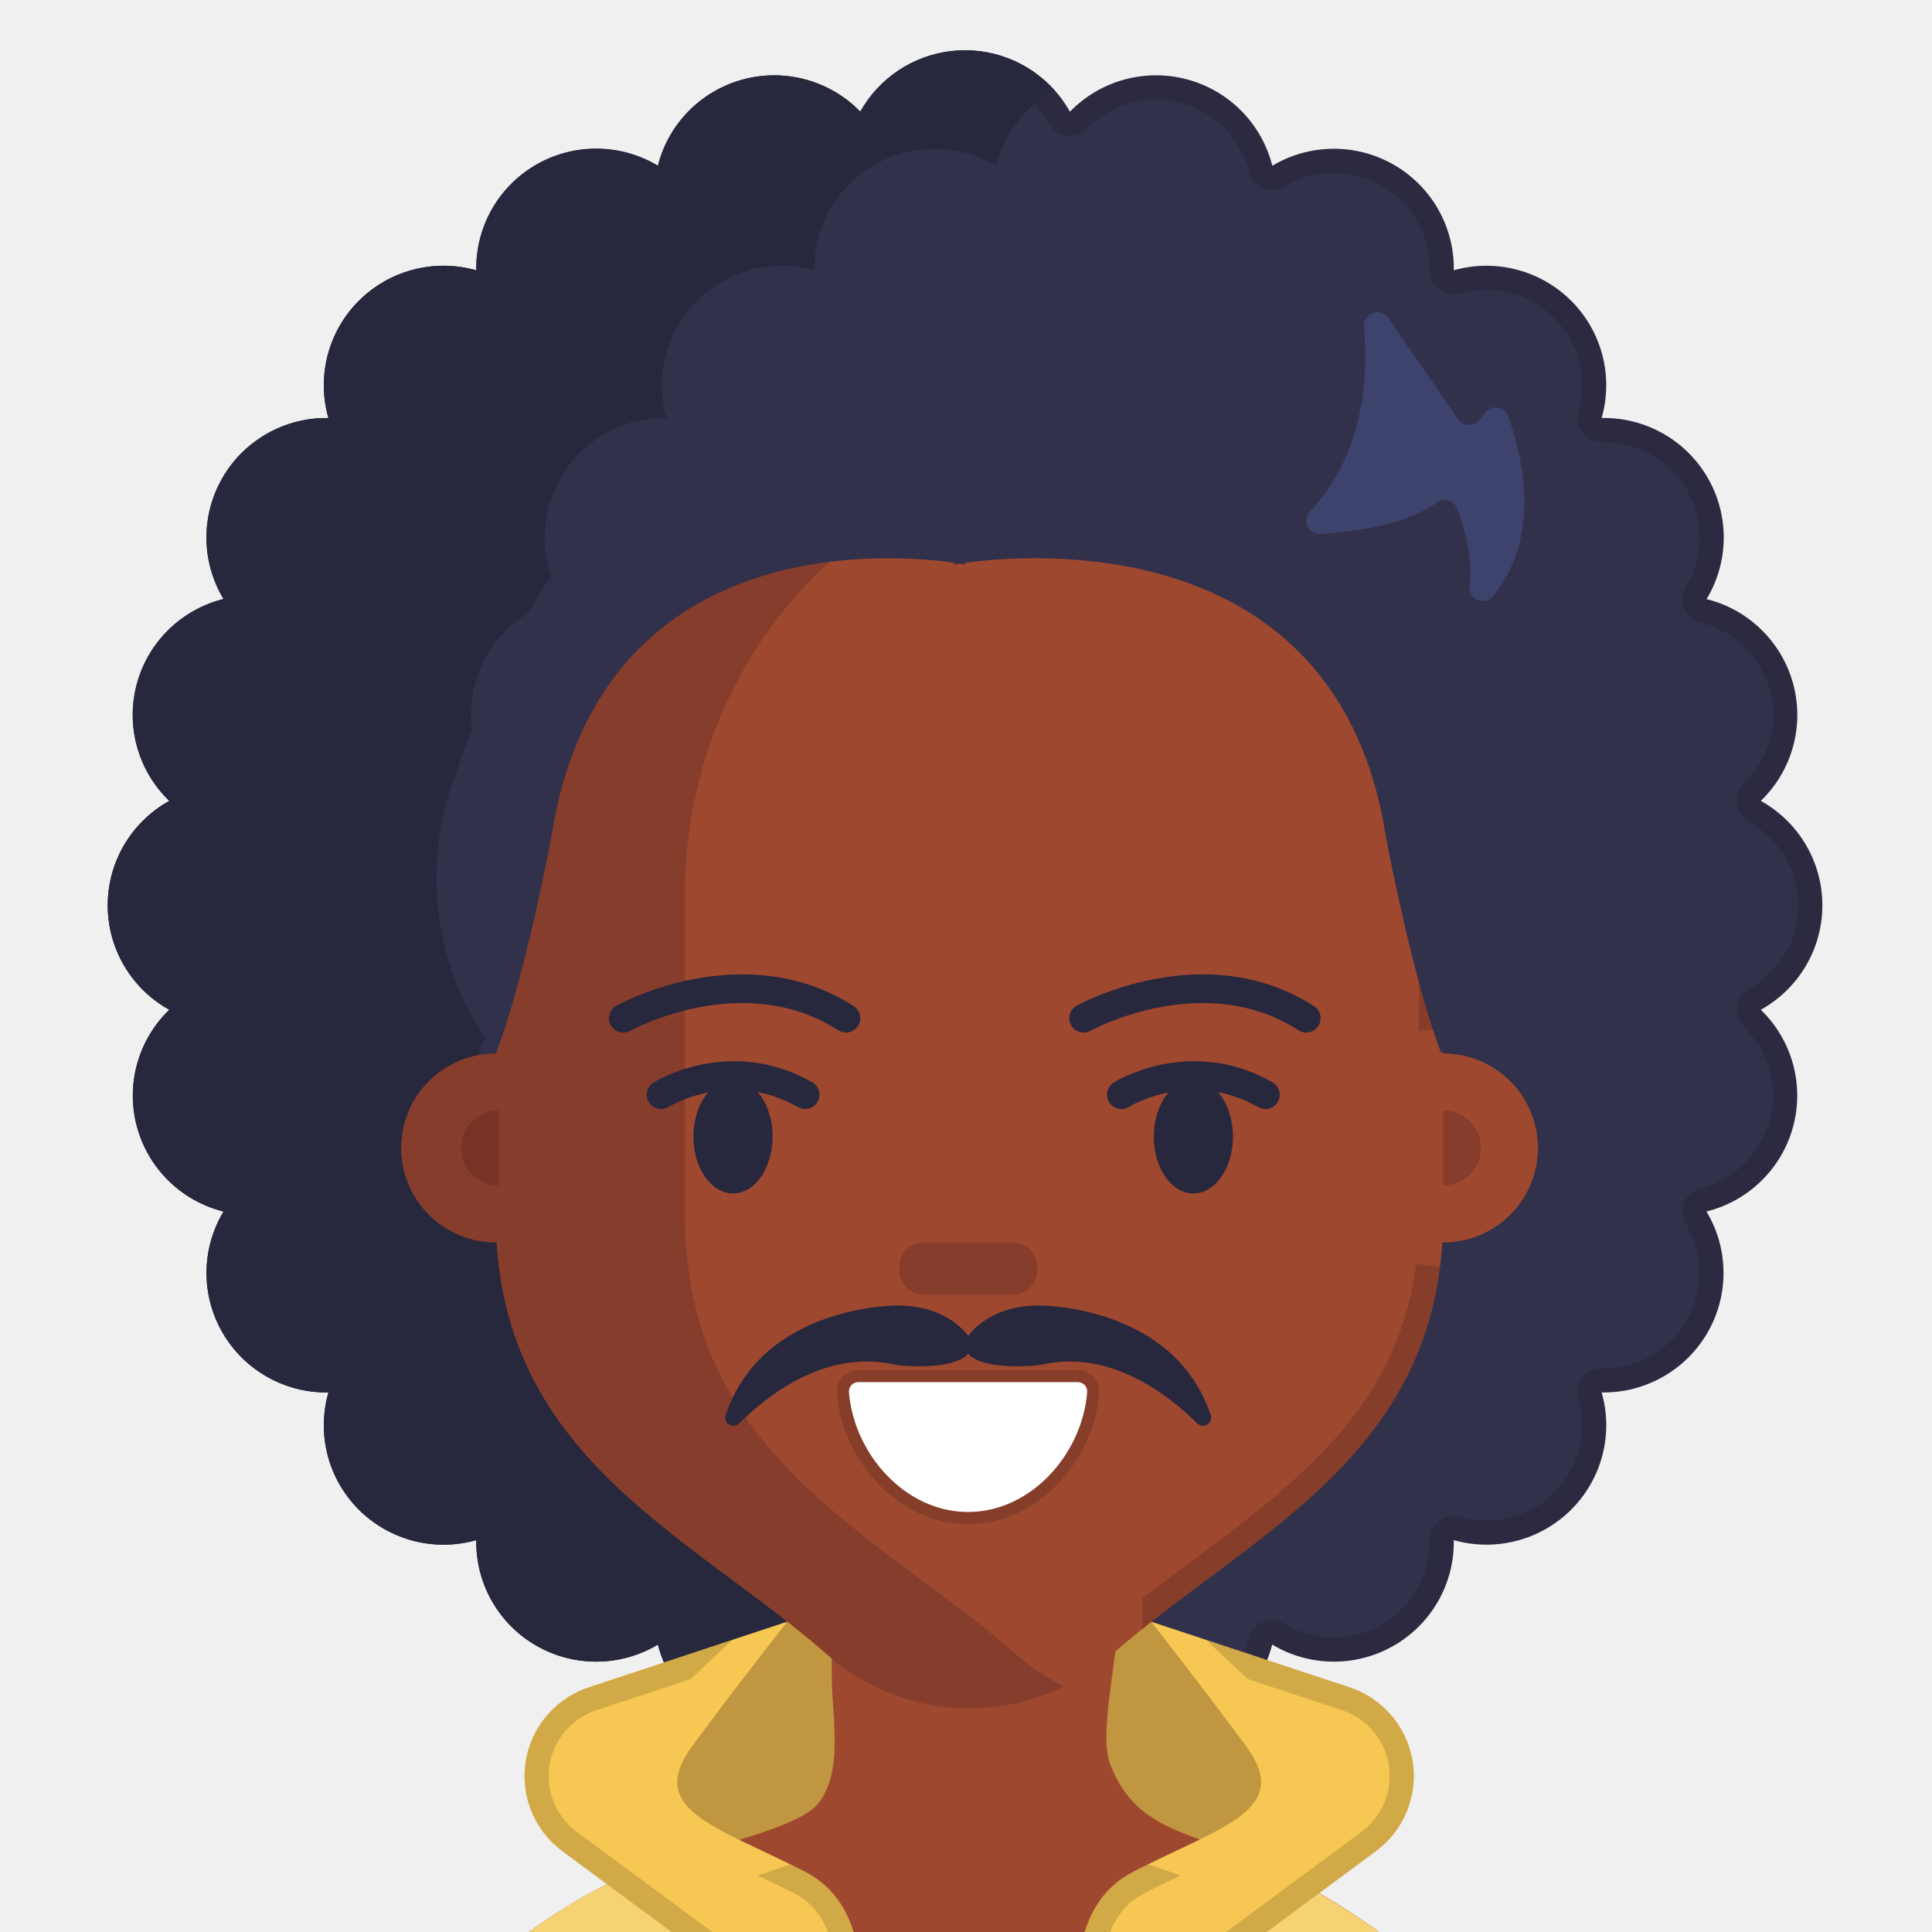
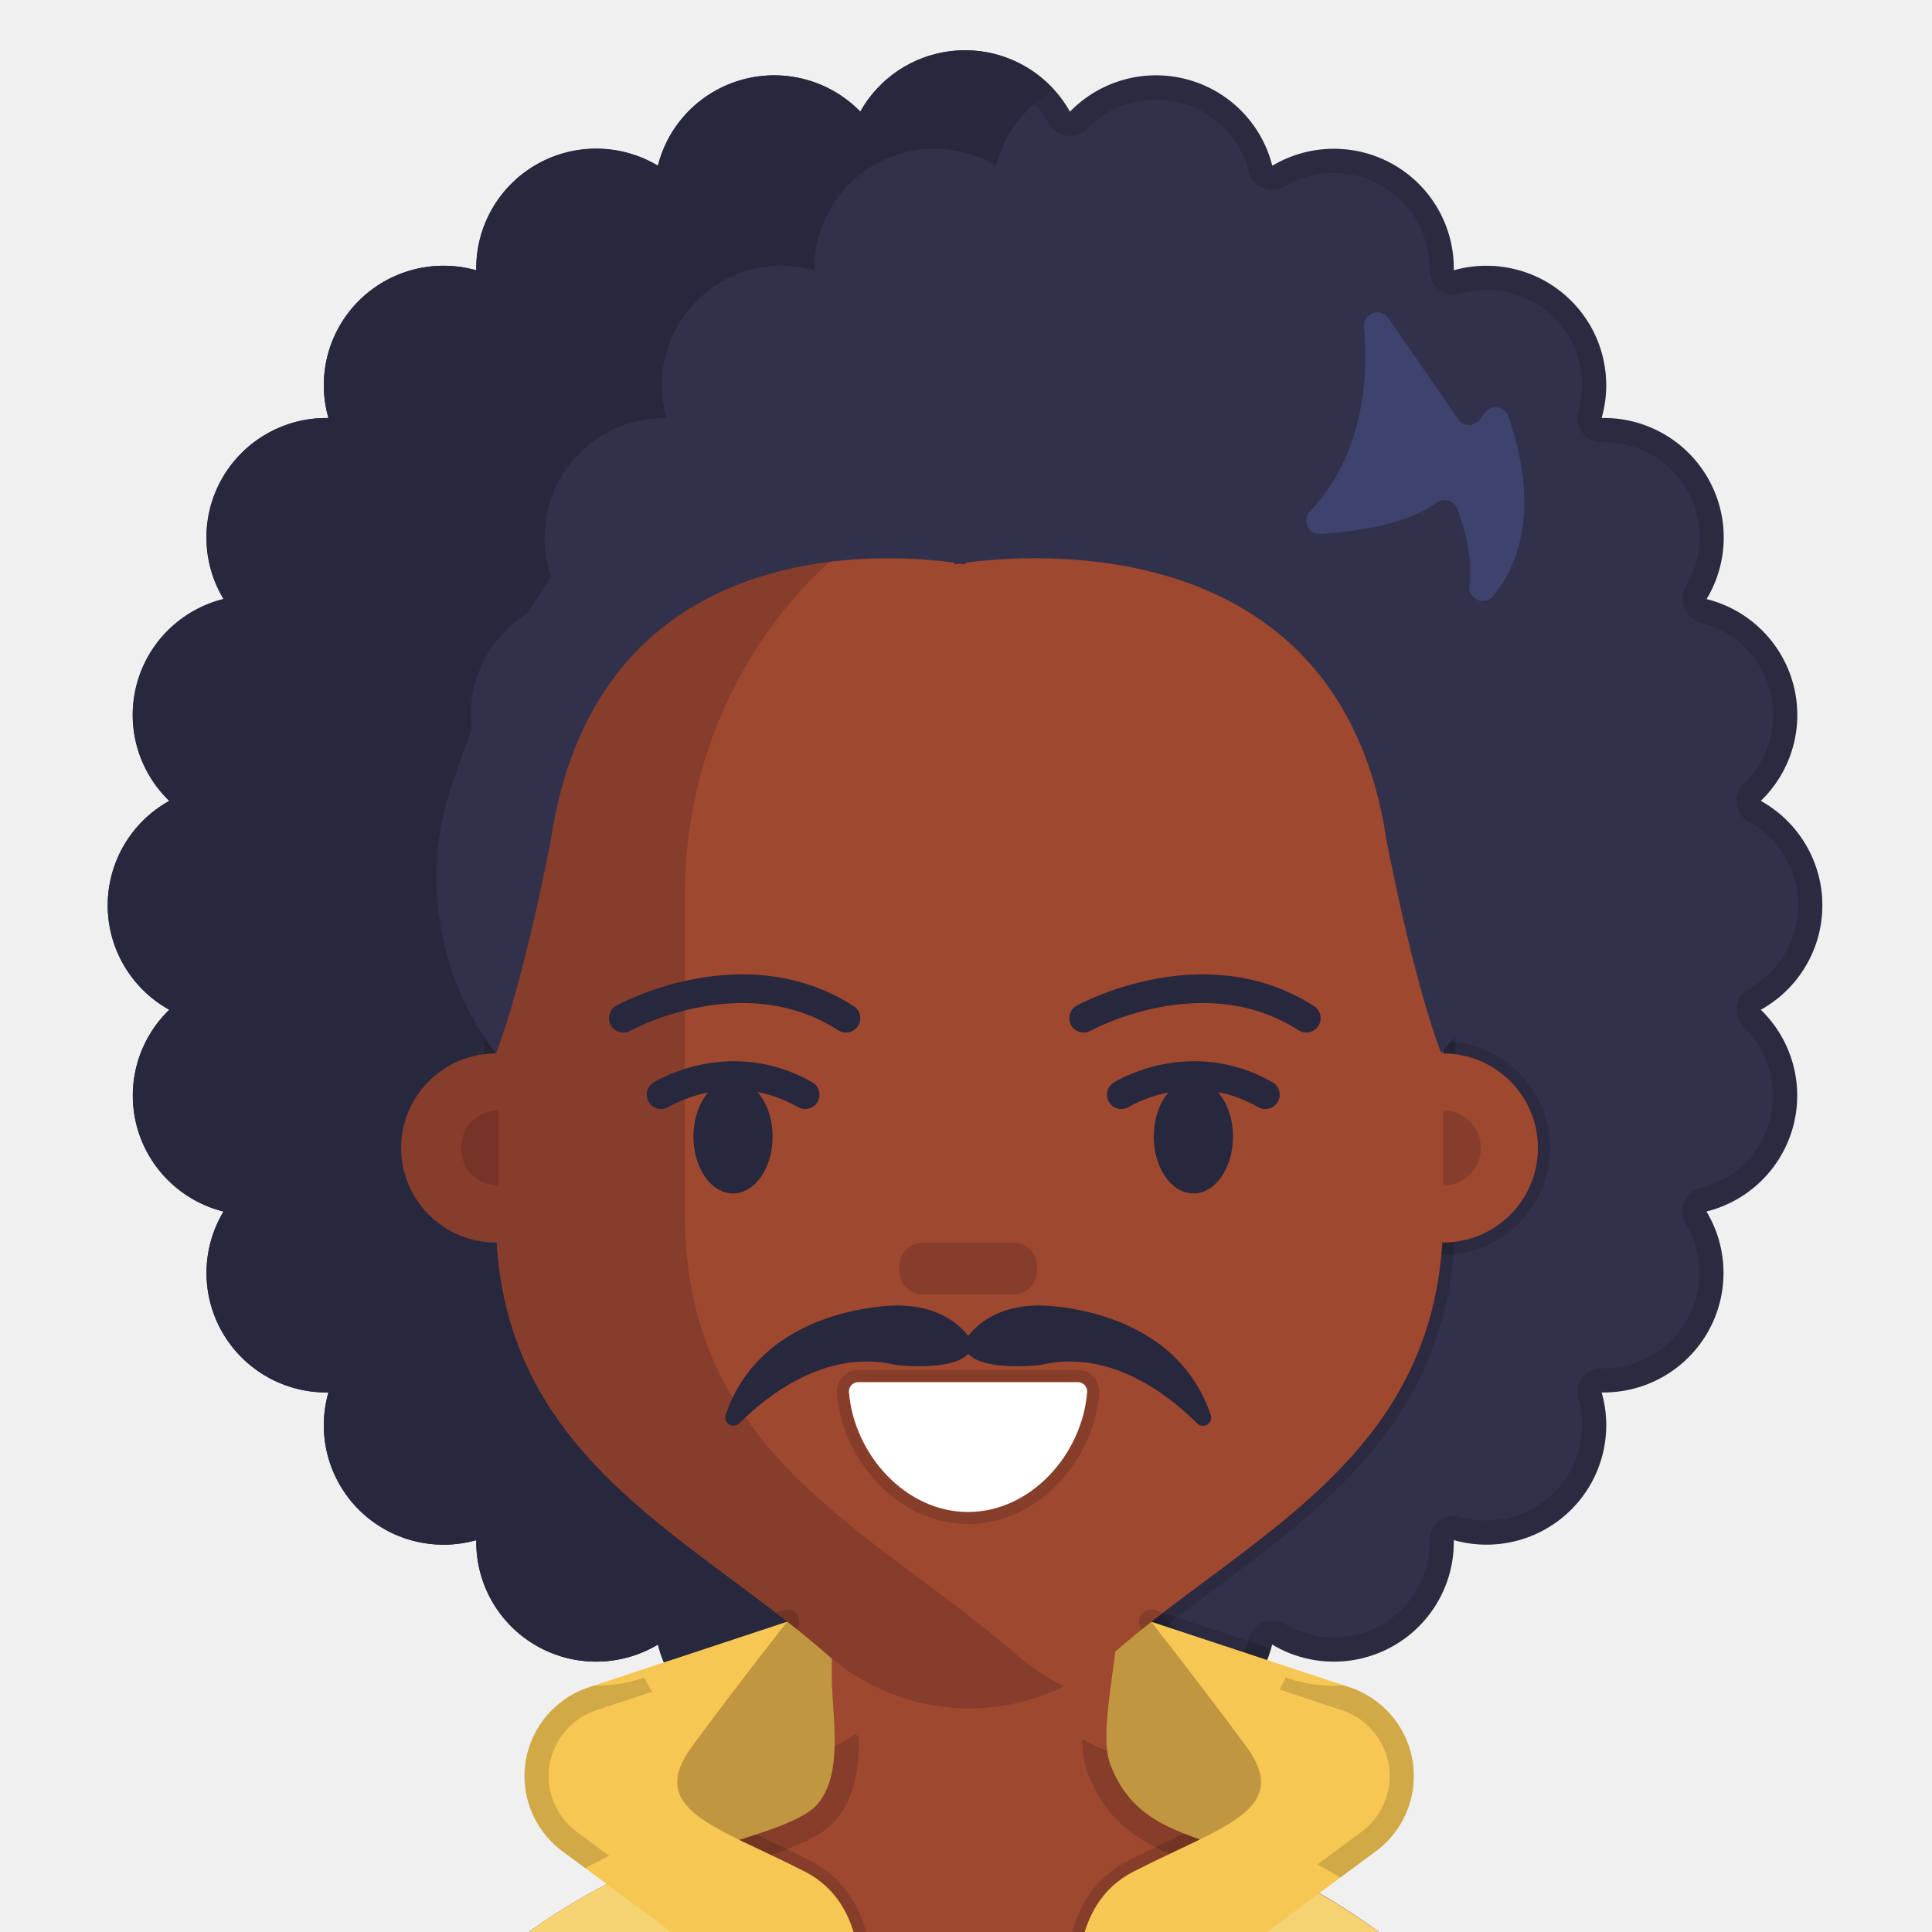
<svg xmlns="http://www.w3.org/2000/svg" id="Layer_1" viewBox="0 0 160 160">
  <defs>
    <style>.cls-1{fill:#f6d372;}.cls-2{fill:#32314b;}.cls-3{fill:#9e4830;}.cls-4{fill:#3e436d;}.cls-5{fill:#fff;}.cls-6{fill:#873d2b;}.cls-7{fill:#773325;}.cls-8{fill:#f6c752;}.cls-9{fill:#c19640;}.cls-10{fill:none;stroke:#27273d;stroke-linecap:round;stroke-width:2.374px;}.cls-11{fill:#e88032;}.cls-12{fill:#27273d;}</style>
  </defs>
  <g id="Avatars">
    <g id="Artboard">
      <g id="Men">
        <g id="Avatar-Users2_7">
          <g id="Icons">
            <g fill="#32314b">
              <path d="M145.819,83.624c3.148-1.746,5.1-5.056,5.1-8.649s-1.952-6.902-5.1-8.649c2.591-2.498,3.62-6.201,2.687-9.673-.933-3.472-3.68-6.166-7.177-7.038,1.862-3.085,1.896-6.936.09-10.054s-5.169-5.011-8.78-4.944c.987-3.451.024-7.164-2.518-9.703-2.542-2.54-6.264-3.508-9.726-2.53.059-3.594-1.84-6.939-4.962-8.736s-6.976-1.767-10.068.081c-.876-3.485-3.578-6.223-7.059-7.153-3.481-.93-7.193.094-9.699,2.676-1.751-3.139-5.071-5.086-8.673-5.086s-6.922,1.946-8.673,5.086c-2.506-2.582-6.219-3.606-9.7-2.676-3.481.93-6.182,3.668-7.059,7.153-3.094-1.862-6.958-1.901-10.089-.101-3.131,1.8-5.034,5.154-4.968,8.757-3.462-.978-7.184-.01-9.726,2.53s-3.506,6.253-2.518,9.703c-3.605-.061-6.959,1.832-8.762,4.945-1.803,3.113-1.772,6.956.082,10.039-3.504.866-6.26,3.562-7.195,7.039-.936,3.477.097,7.186,2.695,9.685-3.148,1.746-5.1,5.056-5.1,8.649s1.952,6.902,5.1,8.649c-2.591,2.499-3.619,6.202-2.687,9.674.933,3.472,3.68,6.167,7.176,7.04-1.851,3.084-1.88,6.927-.074,10.038,1.805,3.111,5.16,5.002,8.765,4.939-.988,3.45-.025,7.164,2.518,9.703,2.542,2.539,6.265,3.506,9.727,2.527-.059,3.596,1.842,6.942,4.967,8.739,3.125,1.797,6.981,1.762,10.073-.09.874,3.487,3.576,6.226,7.058,7.157,3.482.93,7.195-.096,9.7-2.68,1.751,3.139,5.071,5.086,8.673,5.086s6.922-1.946,8.673-5.086c2.505,2.588,6.221,3.616,9.705,2.685,3.484-.93,6.187-3.673,7.06-7.162,3.092,1.853,6.948,1.887,10.073.09,3.125-1.797,5.026-5.142,4.967-8.739,3.462.98,7.184.013,9.727-2.527,2.542-2.539,3.506-6.253,2.518-9.703,3.605.061,6.959-1.832,8.762-4.945,1.803-3.113,1.772-6.956-.082-10.039,3.495-.872,6.243-3.564,7.177-7.034.935-3.47-.09-7.172-2.677-9.673Z" id="ab0" />
            </g>
            <mask id="am0" maskUnits="userSpaceOnUse" x="0" y="0" width="160" height="160">
              <use href="#ab0" fill="#fff" />
              <use href="#ab18" fill="#000" stroke="#000" stroke-width="4" stroke-linejoin="round" />
              <use href="#ab20" fill="#000" stroke="#000" stroke-width="4" stroke-linejoin="round" />
            </mask>
            <use href="#ab0" fill="none" stroke="#000" stroke-opacity="0.15" stroke-width="4" stroke-linejoin="round" mask="url(#am0)" />
+             <mask id="ao1_0" maskUnits="userSpaceOnUse" x="0" y="0" width="160" height="160">
+               <use href="#ab0" fill="#fff" />
+             </mask>
+             <use href="#ab1" fill="none" stroke="#000" stroke-opacity="0.15" stroke-width="2" stroke-linejoin="round" mask="url(#ao1_0)" />
+             <mask id="ao3_0" maskUnits="userSpaceOnUse" x="0" y="0" width="160" height="160">
+               <use href="#ab0" fill="#fff" />
+             </mask>
+             <use href="#ab3" fill="none" stroke="#000" stroke-opacity="0.15" stroke-width="2" stroke-linejoin="round" mask="url(#ao3_0)" />
+             <mask id="ao4_0" maskUnits="userSpaceOnUse" x="0" y="0" width="160" height="160">
+               <use href="#ab0" fill="#fff" />
+             </mask>
+             <use href="#ab4" fill="none" stroke="#000" stroke-opacity="0.15" stroke-width="2" stroke-linejoin="round" mask="url(#ao4_0)" />
+             <mask id="ao5_0" maskUnits="userSpaceOnUse" x="0" y="0" width="160" height="160">
+               <use href="#ab0" fill="#fff" />
+             </mask>
+             <use href="#ab5" fill="none" stroke="#000" stroke-opacity="0.15" stroke-width="2" stroke-linejoin="round" mask="url(#ao5_0)" />
+             <mask id="ao6_0" maskUnits="userSpaceOnUse" x="0" y="0" width="160" height="160">
+               <use href="#ab0" fill="#fff" />
+             </mask>
+             <use href="#ab6" fill="none" stroke="#000" stroke-opacity="0.15" stroke-width="2" stroke-linejoin="round" mask="url(#ao6_0)" />
+             <mask id="ao7_0" maskUnits="userSpaceOnUse" x="0" y="0" width="160" height="160">
+               <use href="#ab0" fill="#fff" />
+             </mask>
+             <use href="#ab7" fill="none" stroke="#000" stroke-opacity="0.15" stroke-width="2" stroke-linejoin="round" mask="url(#ao7_0)" />
+             <mask id="ao17_0" maskUnits="userSpaceOnUse" x="0" y="0" width="160" height="160">
+               <use href="#ab0" fill="#fff" />
+             </mask>
+             <use href="#ab17" fill="none" stroke="#000" stroke-opacity="0.15" stroke-width="2" stroke-linejoin="round" mask="url(#ao17_0)" />
+             <mask id="ao23_0" maskUnits="userSpaceOnUse" x="0" y="0" width="160" height="160">
+               <use href="#ab0" fill="#fff" />
+             </mask>
+             <use href="#ab23" fill="none" stroke="#000" stroke-opacity="0.15" stroke-width="2" stroke-linejoin="round" mask="url(#ao23_0)" />
+             <mask id="ao26_0" maskUnits="userSpaceOnUse" x="0" y="0" width="160" height="160">
+               <use href="#ab0" fill="#fff" />
+             </mask>
+             <use href="#ab26" fill="none" stroke="#000" stroke-opacity="0.15" stroke-width="2" stroke-linejoin="round" mask="url(#ao26_0)" />
            <g fill="#c19640">
              <polygon points="90.221 134.647 90.936 150.846 100.483 154.135 109.289 147.342 95.33 134.301 90.221 134.647" id="ab1" />
            </g>
+             <mask id="am1" maskUnits="userSpaceOnUse" x="0" y="0" width="160" height="160">
+               <use href="#ab1" fill="#fff" />
+               <use href="#ab23" fill="#000" stroke="#000" stroke-width="4" stroke-linejoin="round" />
+               <use href="#ab0" fill="#000" stroke="#000" stroke-width="4" stroke-linejoin="round" />
+               <use href="#ab4" fill="#000" stroke="#000" stroke-width="4" stroke-linejoin="round" />
+               <use href="#ab5" fill="#000" stroke="#000" stroke-width="4" stroke-linejoin="round" />
+               <use href="#ab6" fill="#000" stroke="#000" stroke-width="4" stroke-linejoin="round" />
+             </mask>
+             <use href="#ab1" fill="none" stroke="#000" stroke-opacity="0.15" stroke-width="4" stroke-linejoin="round" mask="url(#am1)" />
            <path id="Path-3" class="cls-12" d="M57.719,24.902c-2.552,2.539-3.519,6.261-2.524,9.717-3.604-.062-6.959,1.83-8.762,4.942-1.803,3.113-1.772,6.956.082,10.038-3.501.872-6.252,3.569-7.185,7.045s.099,7.183,2.695,9.682c-3.15,1.745-5.104,5.055-5.104,8.649s1.954,6.904,5.104,8.649c-2.589,2.499-3.616,6.201-2.684,9.672s3.678,6.165,7.173,7.039c-1.856,3.083-1.888,6.928-.084,10.042s5.159,5.007,8.764,4.946c-.991,3.454-.025,7.172,2.522,9.714s6.275,3.506,9.74,2.52c-.053,3.591,1.849,6.93,4.969,8.723,3.121,1.794,6.971,1.761,10.061-.085.67,2.664,2.419,4.932,4.83,6.261-2.138,2.391-5.306,3.601-8.499,3.247-3.193-.354-6.016-2.229-7.575-5.031-2.505,2.584-6.219,3.61-9.7,2.68-3.482-.93-6.183-3.67-7.058-7.157-3.091,1.852-6.947,1.887-10.072.091-3.125-1.796-5.027-5.14-4.969-8.736-3.463.983-7.188.016-9.731-2.525-2.543-2.541-3.505-6.257-2.513-9.709-3.605.061-6.96-1.833-8.764-4.946-1.804-3.113-1.773-6.957.08-10.041-3.493-.873-6.238-3.565-7.172-7.034-.934-3.469.09-7.169,2.676-9.67-3.148-1.746-5.1-5.056-5.1-8.649s1.952-6.902,5.1-8.649c-2.589-2.5-3.616-6.202-2.683-9.673.932-3.471,3.678-6.166,7.173-7.041-1.86-3.085-1.894-6.934-.087-10.051,1.806-3.117,5.168-5.01,8.777-4.943-.992-3.451-.03-7.167,2.513-9.709,2.543-2.541,6.268-3.508,9.731-2.525-.057-3.594,1.842-6.936,4.964-8.733,3.121-1.797,6.974-1.768,10.067.078.876-3.485,3.578-6.223,7.059-7.153,3.481-.93,7.193.094,9.7,2.676,1.56-2.801,4.383-4.675,7.576-5.03,3.193-.355,6.361.853,8.501,3.243-2.411,1.331-4.162,3.599-4.833,6.264-3.093-1.845-6.946-1.875-10.067-.078s-5.021,5.14-4.964,8.733c-3.46-.986-7.184-.022-9.728,2.517Z" />
            <g fill="#c19640">
              <polygon points="70.303 134.647 69.589 150.846 60.042 154.135 51.239 147.342 65.195 134.301 70.303 134.647" id="ab3" />
            </g>
+             <mask id="am3" maskUnits="userSpaceOnUse" x="0" y="0" width="160" height="160">
+               <use href="#ab3" fill="#fff" />
+               <use href="#ab26" fill="#000" stroke="#000" stroke-width="4" stroke-linejoin="round" />
+               <use href="#ab0" fill="#000" stroke="#000" stroke-width="4" stroke-linejoin="round" />
+               <use href="#ab4" fill="#000" stroke="#000" stroke-width="4" stroke-linejoin="round" />
+               <use href="#ab5" fill="#000" stroke="#000" stroke-width="4" stroke-linejoin="round" />
+               <use href="#ab6" fill="#000" stroke="#000" stroke-width="4" stroke-linejoin="round" />
+             </mask>
+             <use href="#ab3" fill="none" stroke="#000" stroke-opacity="0.15" stroke-width="4" stroke-linejoin="round" mask="url(#am3)" />
            <g fill="#9e4830">
              <path d="M118.966,163.958c-5.929,2.977-12.184,5.26-18.639,6.804-1.449.348-2.914.659-4.394.933-.31.061-.619.115-.932.17-1.129.197-2.265.373-3.401.522l-.449.061c-.844.109-1.701.207-2.537.288-2.864.285-5.762.427-8.694.427-1.361,0-2.714-.031-4.061-.092-.466-.024-.932-.047-1.398-.078-.744-.043-1.485-.097-2.224-.163-.739-.066-1.447-.137-2.122-.214l-.197-.02-.34-.041c-.119,0-.238-.024-.34-.041-.588-.071-1.177-.149-1.762-.231-.762-.109-1.524-.231-2.279-.356-1.481-.253-2.947-.543-4.398-.868-7.352-1.646-14.457-4.246-21.132-7.733,3.202-2.877,6.765-5.33,10.598-7.295h0c.574-.298,1.16-.589,1.758-.872.313-.144.633-.272.959-.383.269-.095.571-.197.895-.295,1.333-.417,3.061-.882,4.837-1.384h0c.837-.231,1.684-.475,2.51-.729h0c2.894-.878,5.53-1.855,6.439-2.903,1.531-1.77,1.551-4.487,1.405-7.122h0c-.075-1.272-.187-2.52-.187-3.629v-1.394h0c0-1.116-.051-2.035-.088-2.781-.031-.848-.065-1.486-.054-1.977.027-2.157.806-1.421,5.139-2.873.232-.064.469-.112.707-.142h0c3.337-.492,15.714-1.112,17.061.142.939.875,1.095,2.666.952,4.789h0c-.044.726-.129,1.492-.228,2.272h0c-.252,2.035-.609,4.206-.711,6.047h0c-.082,1.357-.027,2.527.306,3.375,1.486,3.792,4.122,4.992,7.377,6.159h0c.755.268,1.541.539,2.354.834h0c.888.339,1.799.678,2.741,1.123.069.027.136.059.201.095.827.383,1.636.79,2.425,1.201.789.41,1.466.783,2.17,1.187,3.515,2.009,6.782,4.421,9.734,7.187Z" id="ab4" />
            </g>
+             <mask id="am4" maskUnits="userSpaceOnUse" x="0" y="0" width="160" height="160">
+               <use href="#ab4" fill="#fff" />
+               <use href="#ab5" fill="#000" stroke="#000" stroke-width="4" stroke-linejoin="round" />
+               <use href="#ab6" fill="#000" stroke="#000" stroke-width="4" stroke-linejoin="round" />
+               <use href="#ab0" fill="#000" stroke="#000" stroke-width="4" stroke-linejoin="round" />
+             </mask>
+             <use href="#ab4" fill="none" stroke="#000" stroke-opacity="0.15" stroke-width="4" stroke-linejoin="round" mask="url(#am4)" />
+             <mask id="ao23_4" maskUnits="userSpaceOnUse" x="0" y="0" width="160" height="160">
+               <use href="#ab4" fill="#fff" />
+             </mask>
+             <use href="#ab23" fill="none" stroke="#000" stroke-opacity="0.15" stroke-width="2" stroke-linejoin="round" mask="url(#ao23_4)" />
+             <mask id="ao26_4" maskUnits="userSpaceOnUse" x="0" y="0" width="160" height="160">
+               <use href="#ab4" fill="#fff" />
+             </mask>
+             <use href="#ab26" fill="none" stroke="#000" stroke-opacity="0.15" stroke-width="2" stroke-linejoin="round" mask="url(#ao26_4)" />
            <g fill="#9e4830">
              <path d="M119.517,74.073v26.607c0,19.844-15.84,26.2-27.387,36.29-6.741,6.006-16.931,6.006-23.673,0-11.564-10.093-27.391-16.449-27.391-36.29v-26.872c.092-13.885,7.564-25.915,18.472-31.915.34-.197.714-.383,1.071-.563,4.13-2.092,8.661-3.276,13.289-3.473.469-.027.946-.034,1.422-.034h9.932c8.024.022,15.764,2.962,21.768,8.269.919.801,1.794,1.65,2.622,2.544,5.917,6.414,9.386,14.697,9.803,23.402h0c.048.681.071,1.359.071,2.035Z" id="ab5" />
            </g>
            <mask id="am5" maskUnits="userSpaceOnUse" x="0" y="0" width="160" height="160">
              <use href="#ab5" fill="#fff" />
              <use href="#ab4" fill="#000" stroke="#000" stroke-width="4" stroke-linejoin="round" />
              <use href="#ab6" fill="#000" stroke="#000" stroke-width="4" stroke-linejoin="round" />
              <use href="#ab7" fill="#000" stroke="#000" stroke-width="4" stroke-linejoin="round" />
              <use href="#ab12" fill="#000" stroke="#000" stroke-width="4" stroke-linejoin="round" />
+               <use href="#ab0" fill="#000" stroke="#000" stroke-width="4" stroke-linejoin="round" />
+               <use href="#ab18" fill="#000" stroke="#000" stroke-width="4" stroke-linejoin="round" />
+               <use href="#ab20" fill="#000" stroke="#000" stroke-width="4" stroke-linejoin="round" />
            </mask>
            <use href="#ab5" fill="none" stroke="#000" stroke-opacity="0.15" stroke-width="4" stroke-linejoin="round" mask="url(#am5)" />
+             <mask id="ao17_5" maskUnits="userSpaceOnUse" x="0" y="0" width="160" height="160">
+               <use href="#ab5" fill="#fff" />
+             </mask>
+             <use href="#ab17" fill="none" stroke="#000" stroke-opacity="0.15" stroke-width="2" stroke-linejoin="round" mask="url(#ao17_5)" />
+             <mask id="ao23_5" maskUnits="userSpaceOnUse" x="0" y="0" width="160" height="160">
+               <use href="#ab5" fill="#fff" />
+             </mask>
+             <use href="#ab23" fill="none" stroke="#000" stroke-opacity="0.15" stroke-width="2" stroke-linejoin="round" mask="url(#ao23_5)" />
+             <mask id="ao26_5" maskUnits="userSpaceOnUse" x="0" y="0" width="160" height="160">
+               <use href="#ab5" fill="#fff" />
+             </mask>
+             <use href="#ab26" fill="none" stroke="#000" stroke-opacity="0.15" stroke-width="2" stroke-linejoin="round" mask="url(#ao26_5)" />
            <g fill="#873d2b">
              <path d="M56.722,100.681v-26.607c0-18.993,13.809-34.594,31.394-36.121-.942-.088-1.895-.129-2.86-.129h-9.928c-18.921,0-34.258,16.232-34.258,36.249v13.17c-4.336,0-7.85,3.505-7.85,7.828s3.515,7.828,7.85,7.828h.075c1.139,18.115,16.204,24.375,27.309,34.075,5.388,4.82,13.177,5.88,19.663,2.676-1.449-.712-2.797-1.612-4.01-2.676-11.547-10.09-27.384-16.449-27.384-36.293Z" id="ab6" />
            </g>
+             <mask id="am6" maskUnits="userSpaceOnUse" x="0" y="0" width="160" height="160">
+               <use href="#ab6" fill="#fff" />
+               <use href="#ab4" fill="#000" stroke="#000" stroke-width="4" stroke-linejoin="round" />
+               <use href="#ab5" fill="#000" stroke="#000" stroke-width="4" stroke-linejoin="round" />
+               <use href="#ab12" fill="#000" stroke="#000" stroke-width="4" stroke-linejoin="round" />
+               <use href="#ab0" fill="#000" stroke="#000" stroke-width="4" stroke-linejoin="round" />
+               <use href="#ab18" fill="#000" stroke="#000" stroke-width="4" stroke-linejoin="round" />
+             </mask>
+             <use href="#ab6" fill="none" stroke="#000" stroke-opacity="0.15" stroke-width="4" stroke-linejoin="round" mask="url(#am6)" />
+             <mask id="ao17_6" maskUnits="userSpaceOnUse" x="0" y="0" width="160" height="160">
+               <use href="#ab6" fill="#fff" />
+             </mask>
+             <use href="#ab17" fill="none" stroke="#000" stroke-opacity="0.15" stroke-width="2" stroke-linejoin="round" mask="url(#ao17_6)" />
+             <mask id="ao26_6" maskUnits="userSpaceOnUse" x="0" y="0" width="160" height="160">
+               <use href="#ab6" fill="#fff" />
+             </mask>
+             <use href="#ab26" fill="none" stroke="#000" stroke-opacity="0.15" stroke-width="2" stroke-linejoin="round" mask="url(#ao26_6)" />
            <g fill="#9e4830">
              <ellipse cx="119.517" cy="95.071" rx="7.85" ry="7.828" id="ab7" />
            </g>
+             <mask id="am7" maskUnits="userSpaceOnUse" x="0" y="0" width="160" height="160">
+               <use href="#ab7" fill="#fff" />
+               <use href="#ab5" fill="#000" stroke="#000" stroke-width="4" stroke-linejoin="round" />
+               <use href="#ab0" fill="#000" stroke="#000" stroke-width="4" stroke-linejoin="round" />
+               <use href="#ab18" fill="#000" stroke="#000" stroke-width="4" stroke-linejoin="round" />
+             </mask>
+             <use href="#ab7" fill="none" stroke="#000" stroke-opacity="0.15" stroke-width="4" stroke-linejoin="round" mask="url(#am7)" />
            <path id="Path-8" class="cls-10" d="M51.62,84.323s9.894-5.498,18.438,0" />
            <ellipse id="Oval-2" class="cls-12" cx="60.705" cy="94.128" rx="3.279" ry="4.708" />
            <path id="Path-9" class="cls-10" d="M89.742,84.323s9.894-5.498,18.438,0" />
            <ellipse id="Oval-3" class="cls-12" cx="98.83" cy="94.128" rx="3.279" ry="4.708" />
            <g fill="#873d2b">
              <rect x="74.48" y="102.899" width="11.405" height="4.311" rx="1.977" ry="1.977" id="ab12" />
            </g>
            <path id="Path-10" class="cls-10" d="M54.749,90.658s5.667-3.568,11.928,0" />
            <path id="Path-11" class="cls-10" d="M92.864,90.658s5.667-3.568,11.928,0" />
            <path id="Path-12" class="cls-7" d="M41.294,91.957c-1.724,0-3.122,1.394-3.122,3.113s1.398,3.113,3.122,3.113v-6.227Z" />
            <path id="Path-13" class="cls-6" d="M119.517,98.184c1.724,0,3.122-1.394,3.122-3.113s-1.398-3.113-3.122-3.113v6.227Z" />
-             <use href="#ab17" fill="none" stroke="#000" stroke-opacity="0.15" stroke-width="2" stroke-linejoin="round" />
            <g fill="#fff">
              <path d="M71.075,114.461c-.215 0-.421.09-.567.248-.146.158-.219.369-.202.583.422,5.152,4.68,9.924,9.864,9.924h0c5.194,0,9.452-4.772,9.864-9.924.017-.214-.056-.425-.202-.583s-.351-.248-.567-.248h-18.19Z" id="ab17" />
            </g>
+             <mask id="am17" maskUnits="userSpaceOnUse" x="0" y="0" width="160" height="160">
+               <use href="#ab17" fill="#fff" />
+               <use href="#ab0" fill="#000" stroke="#000" stroke-width="4" stroke-linejoin="round" />
+               <use href="#ab5" fill="#000" stroke="#000" stroke-width="4" stroke-linejoin="round" />
+               <use href="#ab6" fill="#000" stroke="#000" stroke-width="4" stroke-linejoin="round" />
+             </mask>
+             <use href="#ab17" fill="none" stroke="#000" stroke-opacity="0.15" stroke-width="4" stroke-linejoin="round" mask="url(#am17)" />
            <g fill="#32314b">
              <path d="M113.483,37.838l-23.105-12.125h-20.323c-14.847,7.784-26.181,20.892-31.717,36.68l-.85,2.425c-2.665,7.6-1.319,16.027,3.582,22.425h0c2.364-6.085,4.565-17.772,4.565-17.772,3.898-25.776,28.442-23.582,33.407-22.863v.142s.16-.031.449-.075c.275.044.429.075.429.075v-.139c5.102-.709,30.975-3.002,34.884,22.859,0,0,2.201,11.687,4.565,17.772l7.85-10.249-13.734-39.156Z" id="ab18" />
            </g>
            <path id="Path-16" class="cls-12" d="M100.282,117.231c-3.061-9.212-14.234-9.117-14.234-9.117-3.456,0-5.184,1.635-5.867,2.517-.68-.882-2.412-2.517-5.867-2.517,0,0-11.17-.095-14.234,9.117-.071.286.052.585.303.739.251.155.574.13.799-.061,2.412-2.405,7.173-6.118,12.768-4.925.183.041.368.071.554.088,1.051.095,4.537.302,5.677-.96,1.139,1.262,4.626,1.055,5.677.96.187-.018.372-.047.554-.088,5.595-1.194,10.354,2.513,12.768,4.931.226.194.551.218.804.061.253-.157.373-.459.298-.747h0Z" />
            <g fill="#3e436d">
              <path d="M112.962,27.073c.381,4.321-.051,10.572-4.473,15.286-.316.329-.397.819-.202,1.231.194.413.624.663,1.08.631,2.929-.203,7.224-.811,9.598-2.581.275-.209.631-.279.965-.189s.606.331.736.65c.599,1.543,1.337,4.07,1.02,6.444-.054.489.223.956.679,1.144.457.188.983.052,1.29-.333,2.119-2.584,3.901-7.19,1.258-14.879-.135-.388-.475-.67-.883-.731-.408-.061-.816.108-1.06.44l-.408.556c-.213.287-.551.454-.908.448-.358-.005-.691-.182-.894-.475l-5.782-8.367c-.283-.419-.816-.593-1.292-.421s-.775.644-.725,1.147Z" id="ab20" />
            </g>
            <path id="Path-18" class="cls-1" d="M118.966,163.958c-5.929,2.977-12.184,5.26-18.639,6.804-1.449.348-2.914.659-4.394.933-.31.061-.619.115-.932.17-1.129.197-2.265.373-3.401.522v-5.464l2.007-1.469,2.337-1.696,4.116-3.008,7.034-5.131c.738.387,1.466.783,2.17,1.187,3.502,2,6.759,4.401,9.704,7.153Z" />
            <path id="Path-19" class="cls-11" d="M100.327,161.804v8.957c-1.449.348-2.914.659-4.394.933v-9.89c.002-.997.678-1.867,1.645-2.117.968-.25,1.983.182,2.47,1.052.184.325.281.692.279,1.065Z" />
            <g fill="#f6c752">
              <path d="M95.33,134.301l16.421,5.427c3.187,1.052,5.338,4.023,5.337,7.37h0c-.006,2.456-1.176,4.764-3.156,6.224l-21.673,16.025c-.464.346-1.074.426-1.613.213s-.927-.689-1.027-1.258c-.66-3.755-1.02-10.599,4.228-13.292,7.408-3.799,13.265-5.111,9.316-10.446-3.949-5.335-7.833-10.263-7.833-10.263Z" id="ab23" />
            </g>
            <mask id="am23" maskUnits="userSpaceOnUse" x="0" y="0" width="160" height="160">
              <use href="#ab23" fill="#fff" />
              <use href="#ab1" fill="#000" stroke="#000" stroke-width="4" stroke-linejoin="round" />
+               <use href="#ab0" fill="#000" stroke="#000" stroke-width="4" stroke-linejoin="round" />
+               <use href="#ab4" fill="#000" stroke="#000" stroke-width="4" stroke-linejoin="round" />
+               <use href="#ab5" fill="#000" stroke="#000" stroke-width="4" stroke-linejoin="round" />
            </mask>
            <use href="#ab23" fill="none" stroke="#000" stroke-opacity="0.15" stroke-width="4" stroke-linejoin="round" mask="url(#am23)" />
            <path id="Path-21" class="cls-1" d="M69.589,166.922v5.633c-.119,0-.238-.024-.34-.041-.588-.071-1.177-.149-1.762-.231-.762-.109-1.524-.231-2.279-.356-1.481-.253-2.947-.543-4.398-.868-7.357-1.645-14.466-4.245-21.146-7.733,3.202-2.877,6.765-5.33,10.598-7.295h0c.574-.298,1.16-.589,1.758-.872.313-.144.633-.272.959-.383l8.105,5.922h0l4.082,2.991h0l2.381,1.75,1.888,1.38.153.102Z" />
            <path id="Path-22" class="cls-11" d="M65.195,161.804v10.124c-1.481-.253-2.947-.543-4.398-.868v-9.256c-.001-.383.101-.759.296-1.089.496-.86,1.509-1.28,2.47-1.025.961.255,1.63,1.122,1.632,2.114h0Z" />
            <g fill="#f6c752">
              <path d="M65.195,134.301l-16.418,5.427c-3.187,1.052-5.34,4.022-5.34,7.37h0c.004,2.454,1.172,4.762,3.15,6.224l21.673,16.025c.464.346,1.074.426,1.613.213s.927-.689,1.027-1.258c.66-3.755,1.02-10.599-4.224-13.292-7.411-3.799-13.265-5.111-9.32-10.446,3.945-5.335,7.84-10.263,7.84-10.263Z" id="ab26" />
            </g>
            <mask id="am26" maskUnits="userSpaceOnUse" x="0" y="0" width="160" height="160">
              <use href="#ab26" fill="#fff" />
              <use href="#ab3" fill="#000" stroke="#000" stroke-width="4" stroke-linejoin="round" />
+               <use href="#ab0" fill="#000" stroke="#000" stroke-width="4" stroke-linejoin="round" />
+               <use href="#ab4" fill="#000" stroke="#000" stroke-width="4" stroke-linejoin="round" />
+               <use href="#ab5" fill="#000" stroke="#000" stroke-width="4" stroke-linejoin="round" />
+               <use href="#ab6" fill="#000" stroke="#000" stroke-width="4" stroke-linejoin="round" />
            </mask>
            <use href="#ab26" fill="none" stroke="#000" stroke-opacity="0.15" stroke-width="4" stroke-linejoin="round" mask="url(#am26)" />
          </g>
        </g>
      </g>
    </g>
  </g>
</svg>
